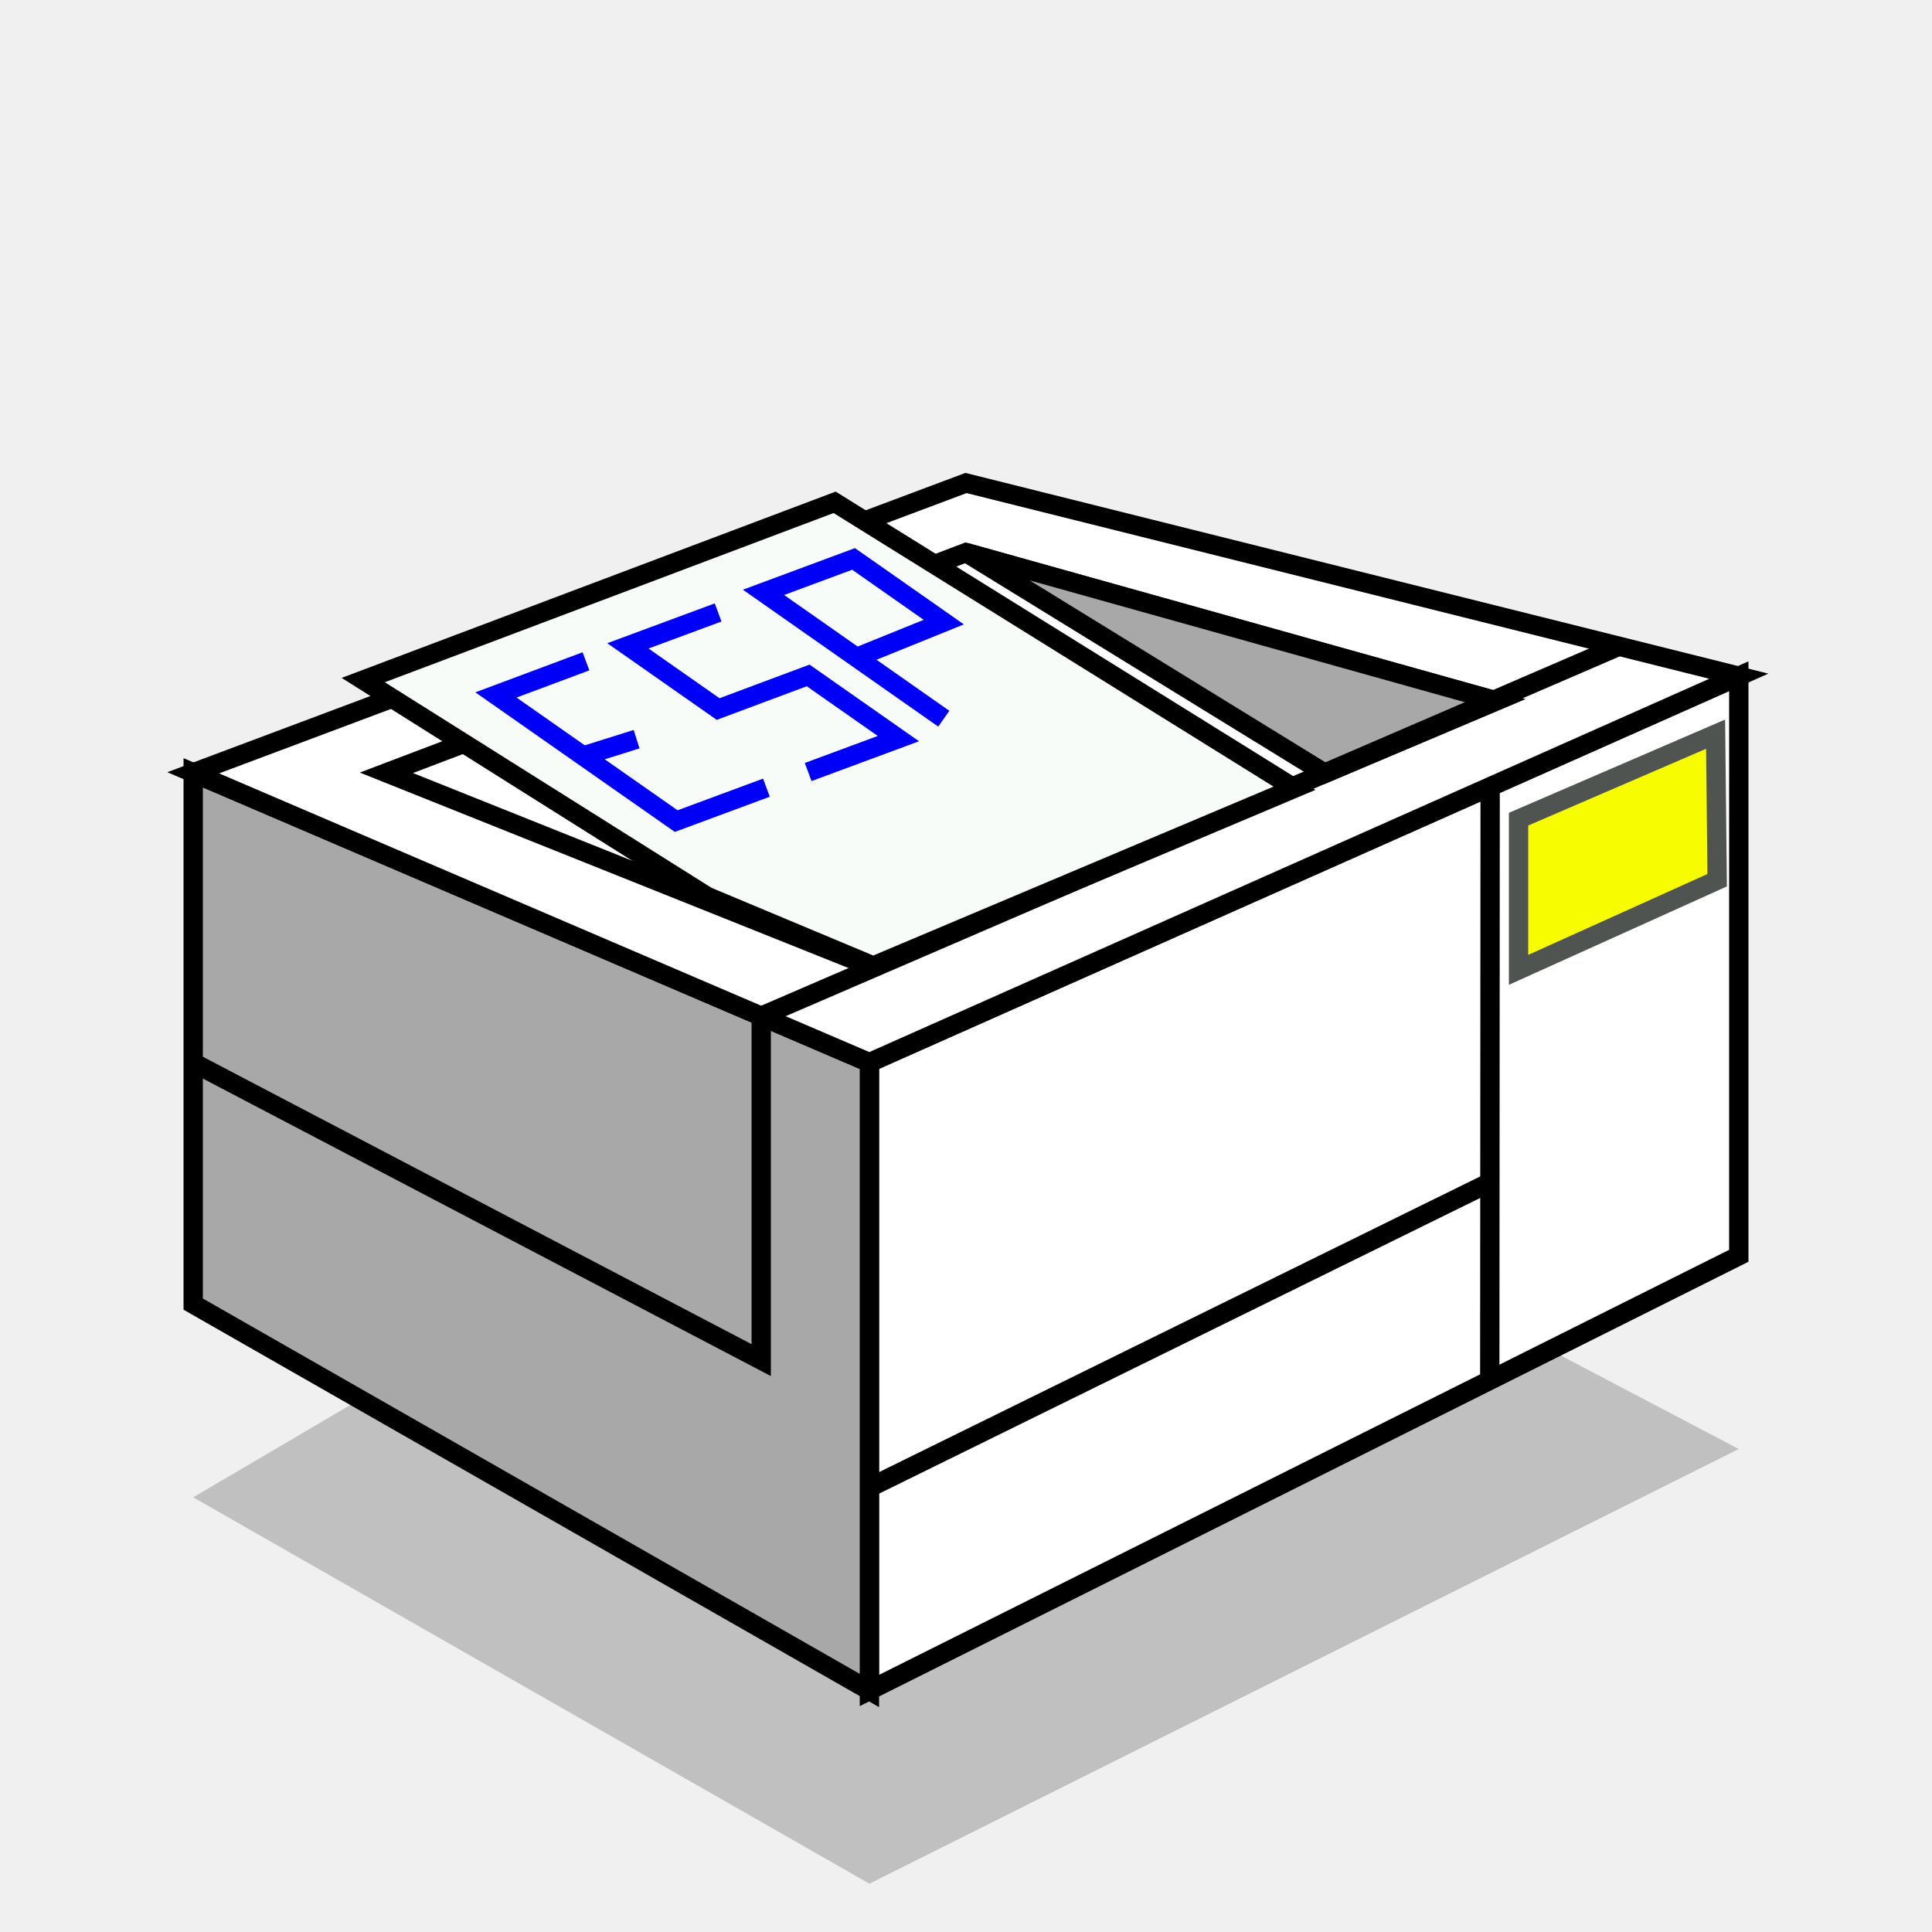
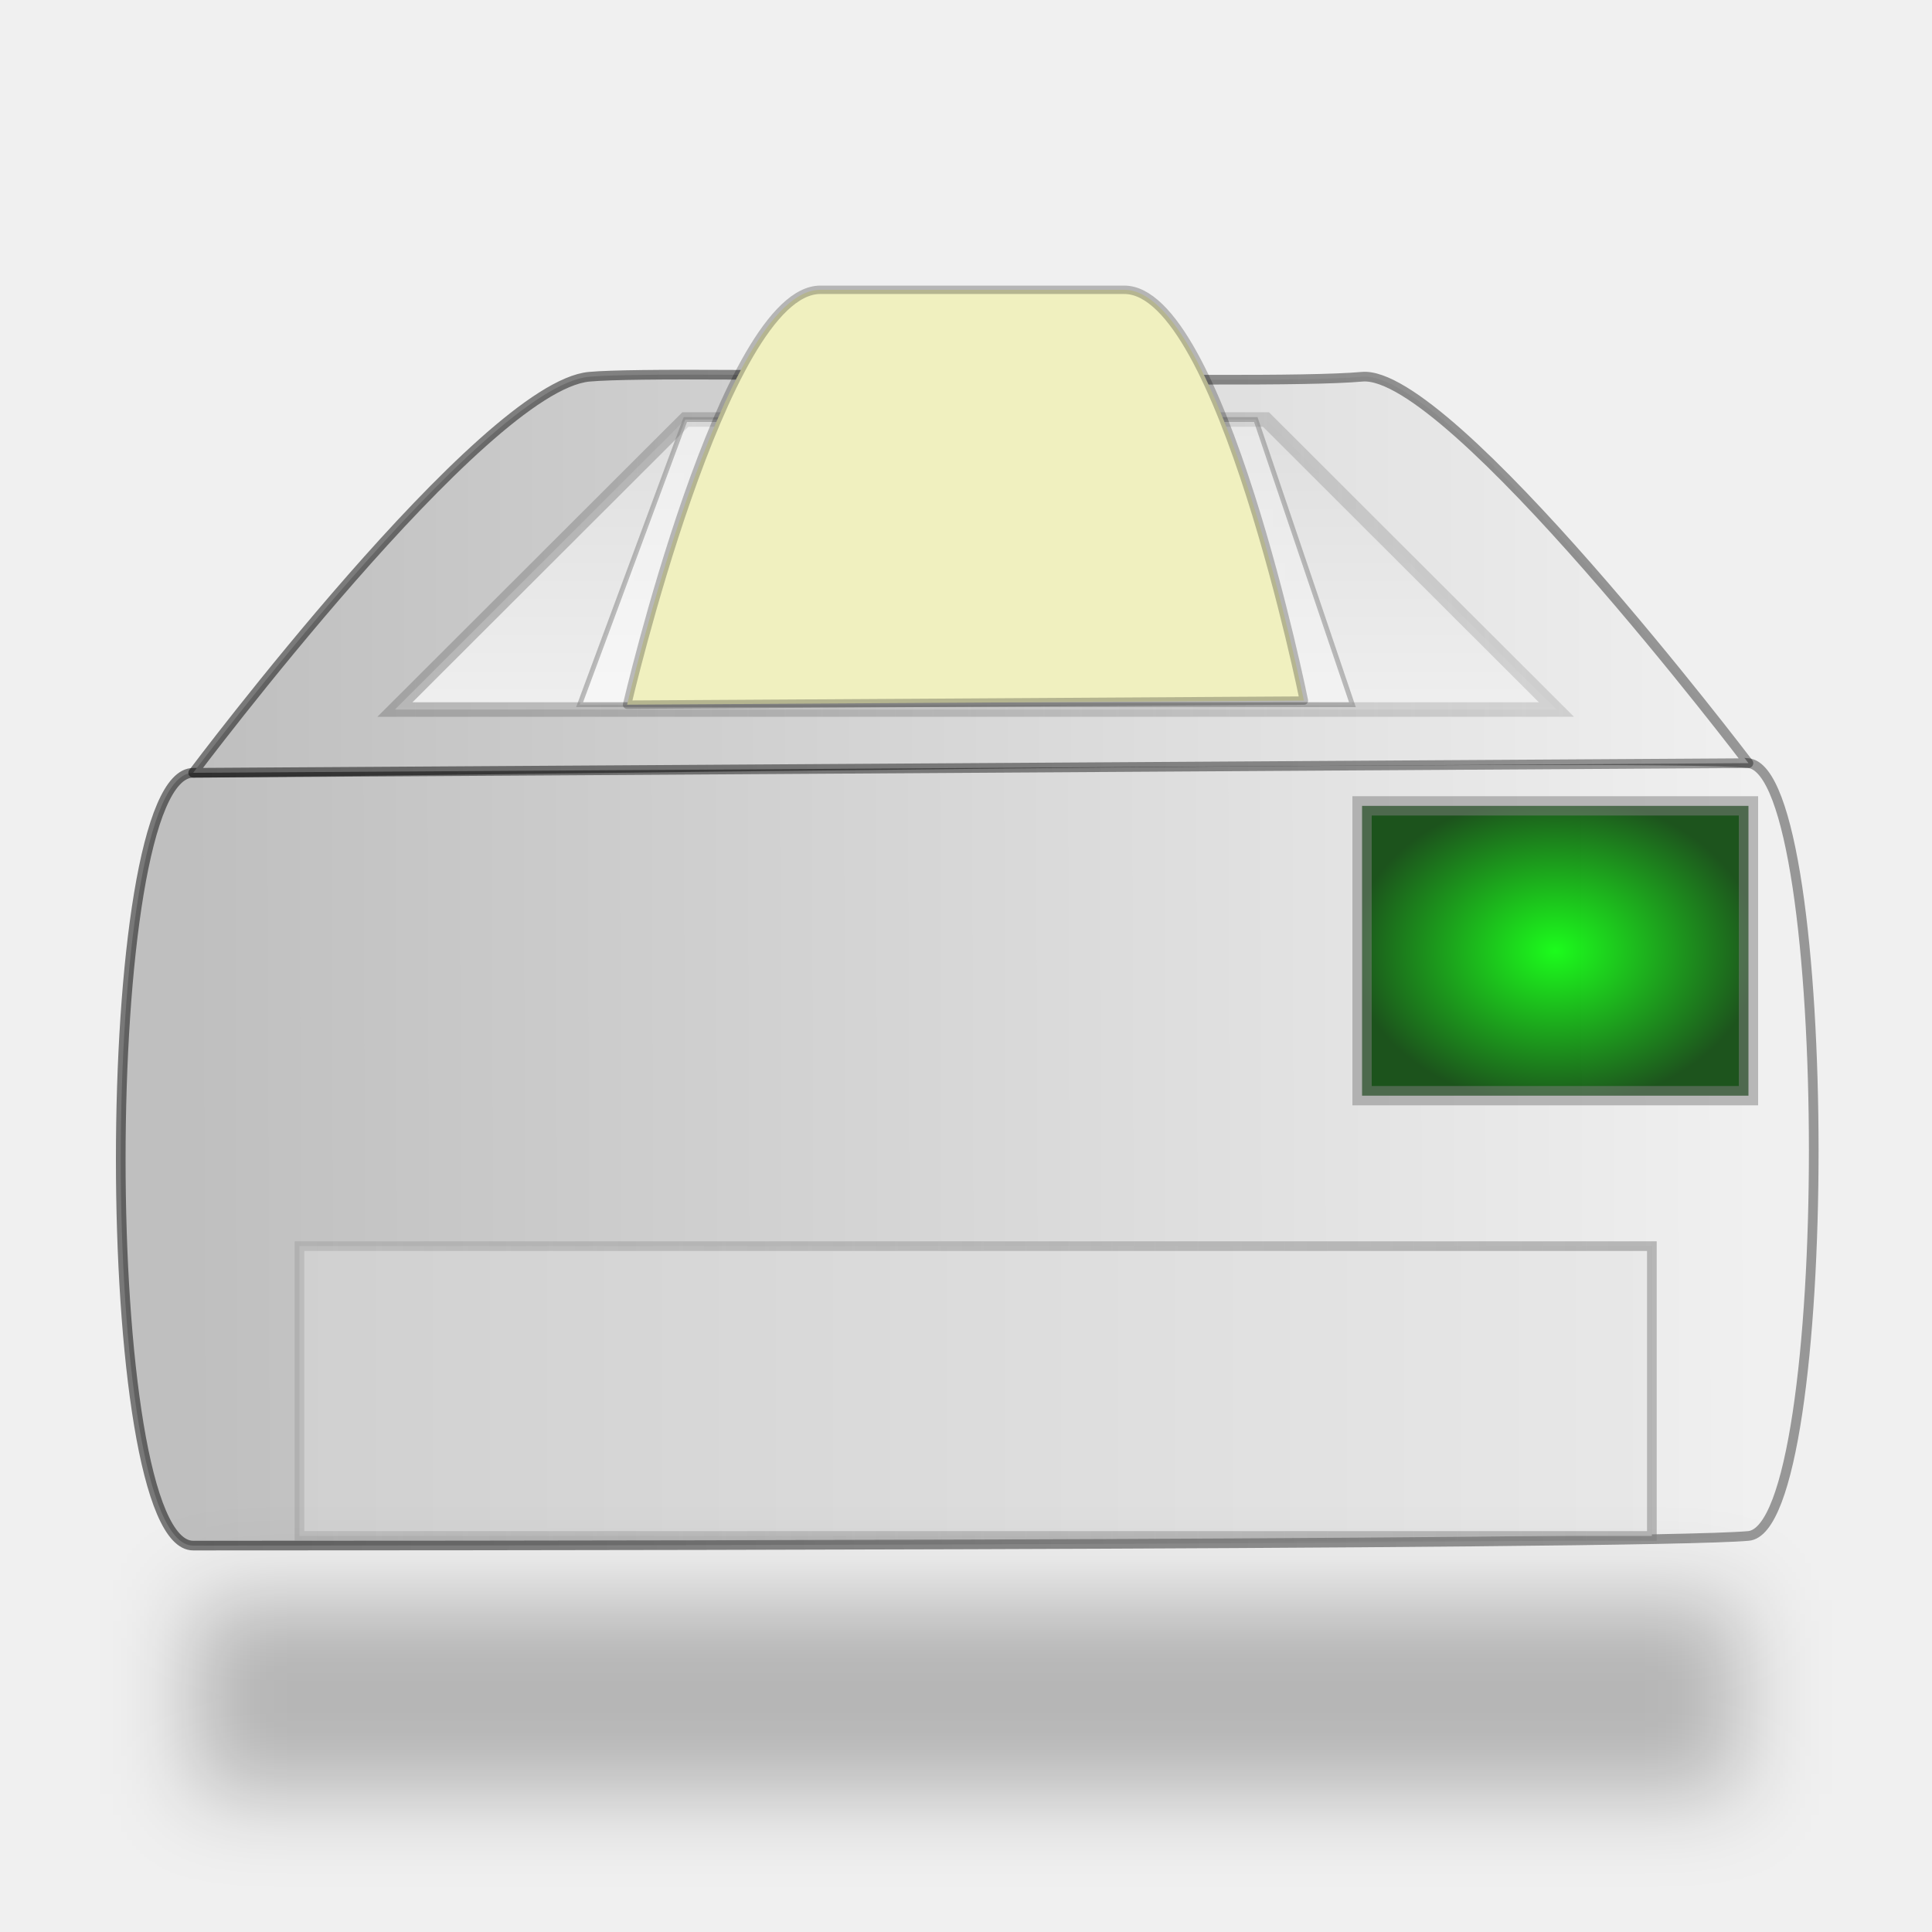
- <svg width="50pt" height="50pt" viewBox="0 0 50 50" xml:space="preserve">
-   <g transform="scale(0.5)">
-     <g id="Path_0" style="fill-rule:nonzero;clip-rule:nonzero;fill:#C0C0C0;stroke:none;stroke-miterlimit:4;">
-       <path d="M50.00 54L10.00 77.5L45.00 97.5L90.00 75z" />
-     </g>
-     <g id="Path_1" style="fill-rule:none;clip-rule:nonzero;fill:#FFFFFF;stroke:#000000;stroke-miterlimit:4;">
-       <path d="M90.00 35L45.00 55L45.00 87.5L90.00 65z" />
-     </g>
-     <g id="Path_2" style="fill-rule:none;clip-rule:nonzero;fill:#a8a8a8;stroke:#000000;stroke-miterlimit:4;">
-       <path d="M10.00 67.5L10.00 40L45.00 55L45.00 87.5z" />
-     </g>
-     <g id="Path_3" style="fill-rule:none;clip-rule:nonzero;fill:#FFFFFF;stroke:#000000;stroke-miterlimit:4;">
-       <path d="M50.00 25L10.00 40L45.00 55L90.00 35z" />
-     </g>
-     <g id="Path_4" style="fill-rule:none;clip-rule:nonzero;fill:none;stroke:#000000;stroke-miterlimit:4;">
-       <path d="M77.11 71.24L77.13 40.68" />
-     </g>
-     <g id="Path_5" style="fill-rule:none;clip-rule:nonzero;fill:none;stroke:#000000;stroke-miterlimit:4;">
-       <path d="M50.00 28.6L77.44 36.28L45.00 50L20.00 40z" />
-     </g>
-     <g id="Path_6" style="fill-rule:none;clip-rule:nonzero;fill:#a8a8a8;stroke:#000000;stroke-miterlimit:4;">
-       <path d="M68.58 40.03L77.44 36.28L50.00 28.6z" />
-     </g>
-     <g id="Path_7" style="fill-rule:none;clip-rule:nonzero;fill:#f8fc00;stroke:#505450;stroke-miterlimit:4;">
-       <path d="M78.60 42.4L88.80 38L88.88 45.56L78.60 50.2z" />
-     </g>
-     <g id="Path_8" style="fill-rule:none;clip-rule:nonzero;fill:none;stroke:#000000;stroke-miterlimit:4;">
-       <path d="M45.00 77L77.12 61.2" />
-     </g>
-     <g id="Path_9" style="fill-rule:none;clip-rule:nonzero;fill:none;stroke:#000000;stroke-miterlimit:4;">
-       <path d="M10.00 55L39.40 70.4L39.40 52.6L83.79 33.45" />
-     </g>
-     <g id="Path_10" style="fill-rule:none;clip-rule:nonzero;fill:#f8fcf8;stroke:#000000;stroke-miterlimit:4;">
-       <path d="M45.20 50L36.60 46.4L18.80 35.2L43.20 26L67.00 40.8z" />
-     </g>
-     <g id="Path_11" style="fill-rule:none;clip-rule:nonzero;fill:none;stroke:#0000f8;stroke-miterlimit:4;">
-       <path d="M39.67 40.77L35.00 42.5L25.67 35.97L30.33 34.23" />
-     </g>
-     <g id="Path_12" style="fill-rule:none;clip-rule:nonzero;fill:none;stroke:#0000f8;stroke-miterlimit:4;">
-       <path d="M30.18 39.13L32.95 38.26" />
-     </g>
-     <g id="Path_13" style="fill-rule:none;clip-rule:nonzero;fill:none;stroke:#0000f8;stroke-miterlimit:4;">
-       <path d="M41.83 39.96L46.50 38.23L41.83 34.96L37.17 36.7L32.50 33.43L37.17 31.7" />
-     </g>
-     <g id="Path_14" style="fill-rule:none;clip-rule:nonzero;fill:none;stroke:#0000f8;stroke-miterlimit:4;">
-       <path d="M44.33 34.03L48.85 32.2L44.18 28.93L39.52 30.66L48.85 37.2" />
-     </g>
-   </g>
+ <svg xmlns="http://www.w3.org/2000/svg" xmlns:xlink="http://www.w3.org/1999/xlink" width="100" height="100" viewBox="0 0 50 50" xml:space="preserve" id="svg2" version="1.0">
+   <defs id="defs37">
+     <linearGradient id="linearGradient3409">
+       <stop style="stop-color:#ffffff;stop-opacity:0.498;" offset="0" id="stop3411" />
+       <stop style="stop-color:#ffffff;stop-opacity:0.251;" offset="1" id="stop3413" />
+     </linearGradient>
+     <linearGradient id="linearGradient3392">
+       <stop style="stop-color:#bfbfbf;stop-opacity:1;" offset="0" id="stop3394" />
+       <stop style="stop-color:#f0f0f0;stop-opacity:1;" offset="1" id="stop3396" />
+     </linearGradient>
+     <linearGradient id="linearGradient3262">
+       <stop style="stop-color:#d0d0d0;stop-opacity:1;" offset="0" id="stop3264" />
+       <stop style="stop-color:#e8e8e8;stop-opacity:1;" offset="1" id="stop3266" />
+     </linearGradient>
+     <linearGradient id="linearGradient3254">
+       <stop style="stop-color:#000000;stop-opacity:1;" offset="0" id="stop3256" />
+       <stop style="stop-color:#000000;stop-opacity:0.749;" offset="1" id="stop3258" />
+     </linearGradient>
+     <linearGradient id="linearGradient3246">
+       <stop style="stop-color:#7f7f7f;stop-opacity:0.498;" offset="0" id="stop3248" />
+       <stop style="stop-color:#7f7f7f;stop-opacity:1;" offset="1" id="stop3250" />
+     </linearGradient>
+     <linearGradient id="linearGradient3238">
+       <stop style="stop-color:#7f7f7f;stop-opacity:1;" offset="0" id="stop3240" />
+       <stop style="stop-color:#7f7f7f;stop-opacity:0.498;" offset="1" id="stop3242" />
+     </linearGradient>
+     <linearGradient id="linearGradient3230">
+       <stop style="stop-color:#000000;stop-opacity:1;" offset="0" id="stop3232" />
+       <stop style="stop-color:#000000;stop-opacity:0.749;" offset="1" id="stop3234" />
+     </linearGradient>
+     <linearGradient id="linearGradient3222">
+       <stop style="stop-color:#00ff00;stop-opacity:0.878;" offset="0" id="stop3224" />
+       <stop style="stop-color:#003f00;stop-opacity:0.878;" offset="1" id="stop3226" />
+     </linearGradient>
+     <linearGradient id="linearGradient3214">
+       <stop style="stop-color:#bfbfbf;stop-opacity:1;" offset="0" id="stop3216" />
+       <stop style="stop-color:#f0f0f0;stop-opacity:1;" offset="1" id="stop3218" />
+     </linearGradient>
+     <linearGradient id="linearGradient3200">
+       <stop style="stop-color:#d0d0d0;stop-opacity:1;" offset="0" id="stop3202" />
+       <stop id="stop3212" offset="0.37" style="stop-color:#e0e0e0;stop-opacity:1;" />
+       <stop style="stop-color:#ffffff;stop-opacity:1;" offset="1" id="stop3204" />
+     </linearGradient>
+     <linearGradient xlink:href="#linearGradient3200" id="linearGradient3210" x1="9.698" y1="17.389" x2="40.302" y2="17.389" gradientUnits="userSpaceOnUse" gradientTransform="matrix(0,0.7504572,-1.001922,0,42.67236,-4.235553)" />
+     <linearGradient xlink:href="#linearGradient3214" id="linearGradient3220" x1="4.625" y1="32.625" x2="45.25" y2="32.5" gradientUnits="userSpaceOnUse" gradientTransform="translate(0.25,-2.75)" />
+     <radialGradient xlink:href="#linearGradient3222" id="radialGradient3228" cx="40" cy="26.25" fx="40" fy="26.25" r="5.25" gradientTransform="matrix(1,0,0,0.7619048,0.25,4.605651)" gradientUnits="userSpaceOnUse" />
+     <linearGradient xlink:href="#linearGradient3230" id="linearGradient3236" x1="4.75" y1="17.5" x2="45.25" y2="17.5" gradientUnits="userSpaceOnUse" gradientTransform="translate(0.25,-2.75)" />
+     <linearGradient xlink:href="#linearGradient3238" id="linearGradient3244" x1="9.783" y1="17.359" x2="40.217" y2="17.359" gradientUnits="userSpaceOnUse" gradientTransform="translate(0.25,-2.75)" />
+     <linearGradient xlink:href="#linearGradient3246" id="linearGradient3252" x1="7.25" y1="38.75" x2="42.75" y2="38.75" gradientUnits="userSpaceOnUse" gradientTransform="translate(0.25,-2.75)" />
+     <linearGradient xlink:href="#linearGradient3254" id="linearGradient3260" x1="4.625" y1="32.625" x2="45.25" y2="32.5" gradientUnits="userSpaceOnUse" gradientTransform="translate(0.25,-2.75)" />
+     <linearGradient xlink:href="#linearGradient3262" id="linearGradient3268" x1="7.25" y1="38.75" x2="42.75" y2="38.75" gradientUnits="userSpaceOnUse" gradientTransform="translate(0.25,-2.75)" />
+     <filter x="-0.068" width="1.135" y="-0.54" height="2.08" id="filter3388">
+       <feGaussianBlur stdDeviation="1.125" id="feGaussianBlur3390" />
+     </filter>
+     <linearGradient xlink:href="#linearGradient3392" id="linearGradient3398" x1="5.125" y1="14.75" x2="45.375" y2="14.75" gradientUnits="userSpaceOnUse" />
+     <linearGradient xlink:href="#linearGradient3409" id="linearGradient3415" x1="15" y1="14.547" x2="35" y2="14.547" gradientUnits="userSpaceOnUse" />
+   </defs>
+   <path style="fill:url(#linearGradient3220);fill-opacity:1;stroke:url(#linearGradient3260);stroke-width:0.25;stroke-linecap:square;stroke-linejoin:round;stroke-miterlimit:4;stroke-dasharray:none;stroke-opacity:0.498" d="M 5,20 C 7.501,20 42.807,19.479 45.25,19.75 C 47.5,20 47.505,39.545 45.25,39.75 C 42.5,40 7.5,40 5,40 C 2.5,40 2.5,20 5,20 z " id="rect3177" />
+   <path style="fill:url(#linearGradient3268);fill-opacity:1;stroke:url(#linearGradient3252);stroke-width:0.25;stroke-linecap:square;stroke-linejoin:miter;stroke-miterlimit:4;stroke-dasharray:none;stroke-opacity:0.498" d="M 7.75,32.25 L 42.75,32.25 L 42.75,39.75 L 7.75,39.75 L 7.75,32.25 z " id="rect3179" />
+   <path style="fill:url(#radialGradient3228);fill-opacity:1;stroke:#7f7f7f;stroke-width:0.5;stroke-linecap:square;stroke-linejoin:miter;stroke-miterlimit:4;stroke-dasharray:none;stroke-opacity:0.498" d="M 35.25,20.856 L 45.25,20.856 L 45.25,28.356 L 35.25,28.356 L 35.25,20.856 z " id="rect3181" />
+   <path style="fill:url(#linearGradient3398);fill-opacity:1.0;stroke:url(#linearGradient3236);stroke-width:0.25;stroke-linecap:square;stroke-linejoin:round;stroke-miterlimit:4;stroke-dasharray:none;stroke-opacity:0.498" d="M 15.25,9.75 C 17.505,9.545 32.5,10 35.25,9.75 C 37.505,9.545 45.25,19.75 45.25,19.75 L 5,20 C 5,20 12.5,10 15.25,9.75 z " id="rect3183" />
+   <path style="fill:url(#linearGradient3210);fill-opacity:1;stroke:url(#linearGradient3244);stroke-width:0.376;stroke-linecap:square;stroke-linejoin:miter;stroke-miterlimit:4;stroke-dasharray:none;stroke-opacity:0.498" d="M 32.764,10.857 L 40.279,18.362 L 10.221,18.362 L 17.736,10.857 L 32.764,10.857 z " id="rect3185" />
+   <rect style="opacity:1;fill:#000000;fill-opacity:0.247;stroke-width:1;stroke-linecap:square;stroke-linejoin:miter;stroke-miterlimit:4;stroke-dasharray:none;stroke-opacity:0.498;filter:url(#filter3388)" id="rect3270" width="40" height="5" x="5" y="41.417" />
+   <path style="fill:url(#linearGradient3415);fill-opacity:1.0;stroke-width:0.125;stroke-linecap:square;stroke-linejoin:miter;stroke-miterlimit:4;stroke-opacity:0.498;stroke:#7f7f7f;stroke-dasharray:none" d="M 17.736,10.857 L 32.5,10.857 L 35,18.237 L 15,18.237 L 17.736,10.857 z " id="rect3406" />
+   <path style="fill:#f0f0bf;fill-opacity:1;stroke:#000000;stroke-width:0.217;stroke-linecap:square;stroke-linejoin:round;stroke-miterlimit:4;stroke-opacity:0.247" d="M 21.229,7.5 C 25.334,7.5 26.597,7.5 29.097,7.5 C 31.597,7.5 33.745,18.131 33.745,18.131 L 16.229,18.237 C 16.229,18.237 18.729,7.5 21.229,7.5 z " id="rect3489" />
</svg>
